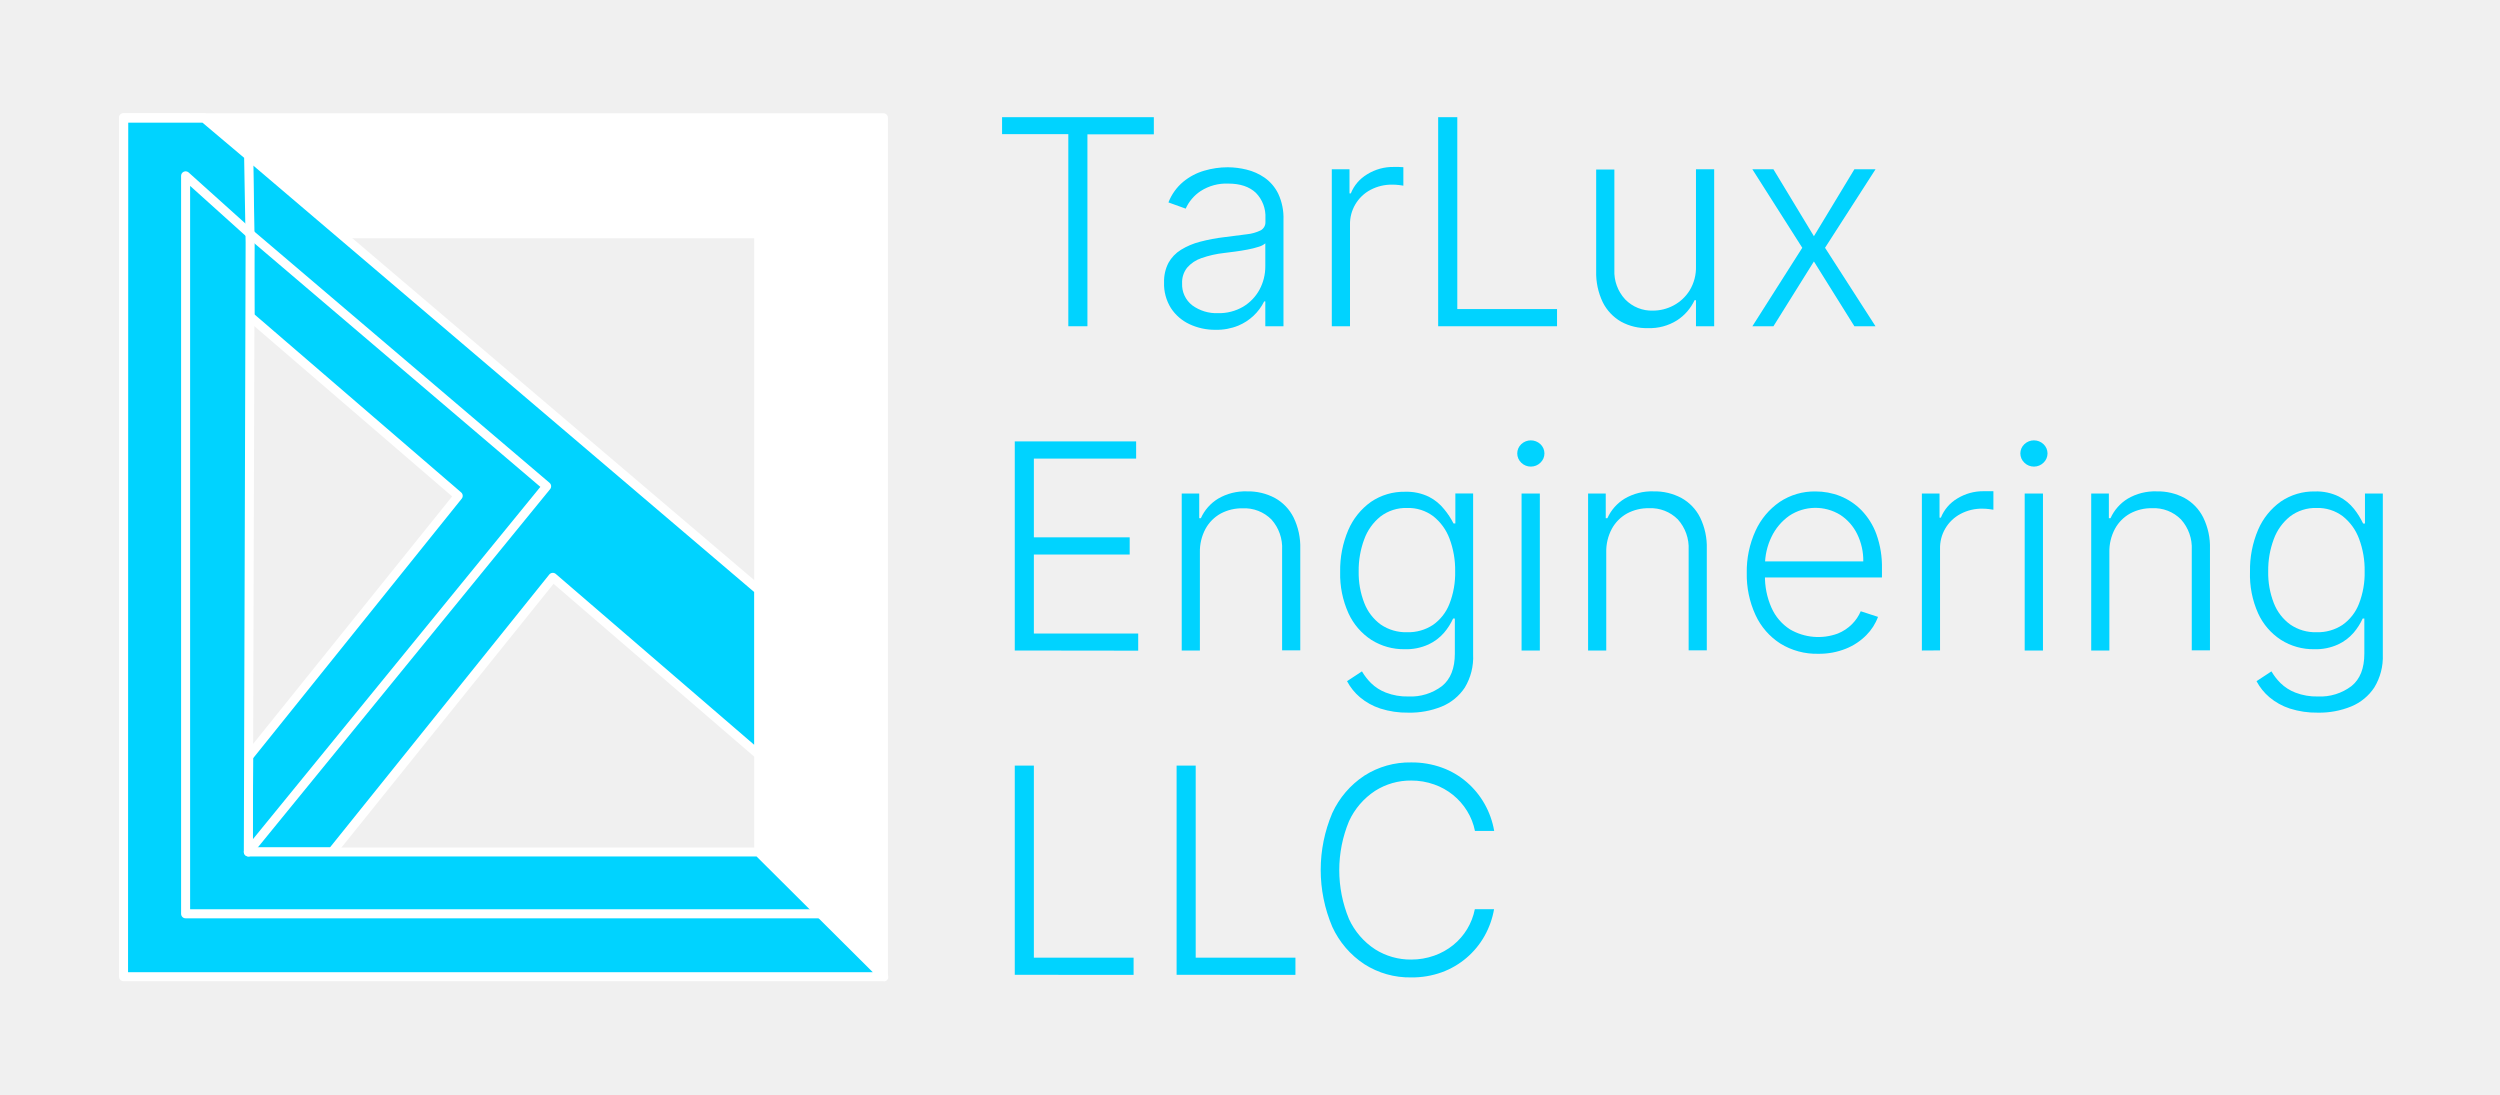
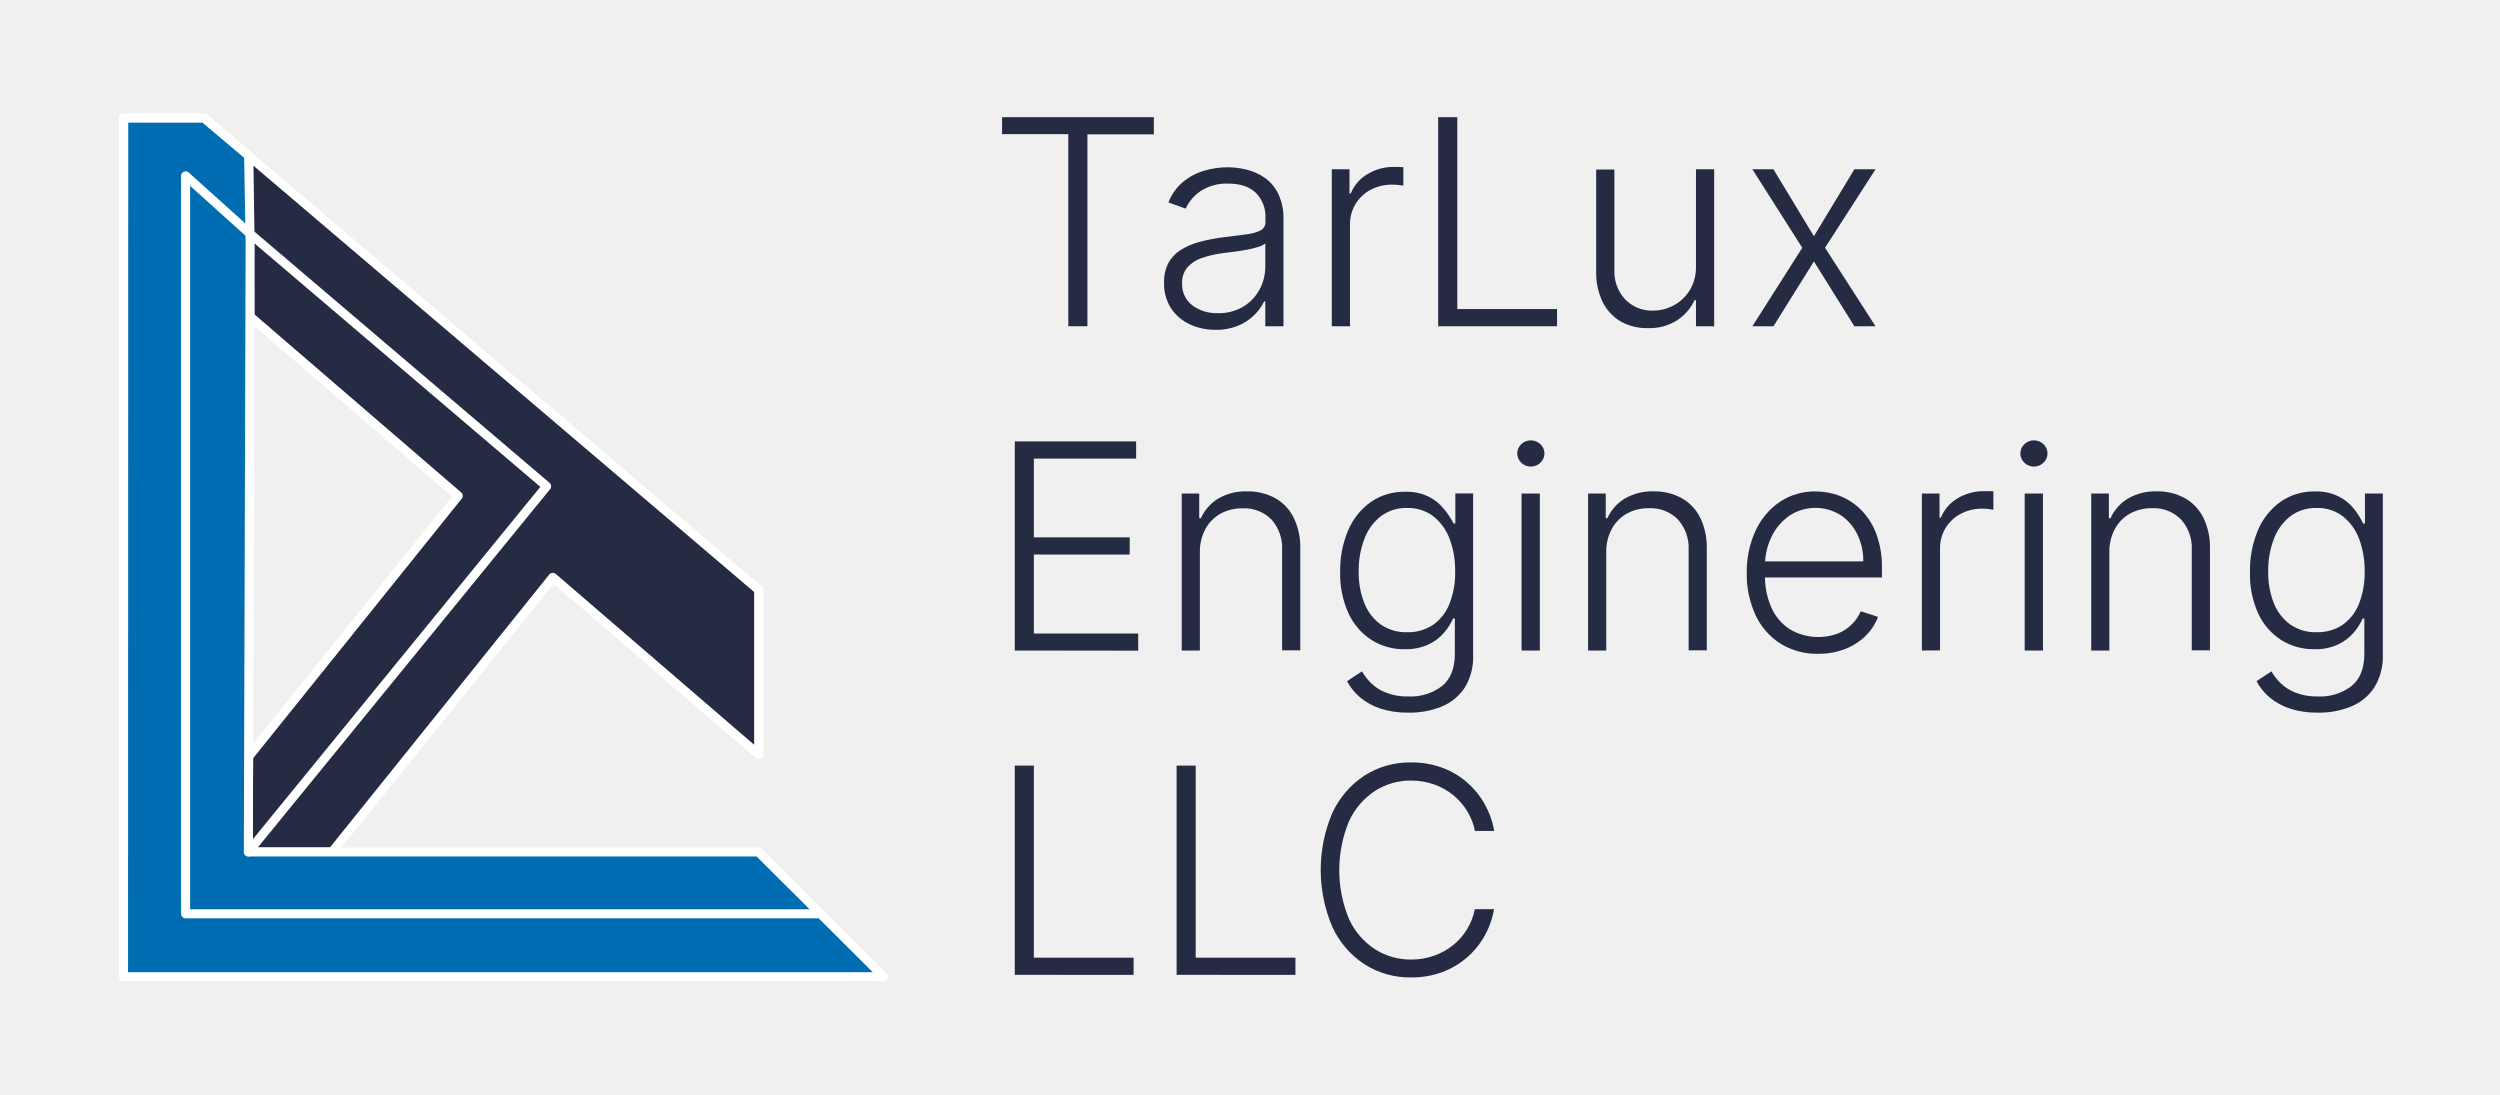
<svg xmlns="http://www.w3.org/2000/svg" id="Шар_1" data-name="Шар 1" viewBox="0 0 640 280.23">
  <defs>
    <style>
      .cls-1 {
        fill: none;
      }

      .cls-2 {
-         fill: #00d3ff;
+         fill: #252b42;
      }

+       
      .cls-3 {
-         fill: #ffffff;
+         fill: #e6e6e6;
      }
-       

      .cls-4 {
        fill: #fff;
      }

      .cls-5 {
-         fill: #00d3ff;
+         fill: #006db2;
      }
    </style>
  </defs>
  <g>
    <rect class="cls-1" width="640" height="280.23" />
    <g>
      <g>
        <path class="cls-2" d="M256.53,34.34V30h38.85v4.39h-17V83.52h-4.89V34.34Z" />
        <path class="cls-2" d="M311.18,84.43A15.34,15.34,0,0,1,304.53,83a11.45,11.45,0,0,1-4.78-4.14A11.65,11.65,0,0,1,298,72.3a10.31,10.31,0,0,1,1.12-5,9.18,9.18,0,0,1,3.19-3.34,17.61,17.61,0,0,1,4.89-2.07,45.16,45.16,0,0,1,6.23-1.18q3.38-.42,5.72-.73a10.56,10.56,0,0,0,3.57-1,2.34,2.34,0,0,0,1.23-2.2v-.94a8.61,8.61,0,0,0-2.45-6.48Q319,47,314.45,47a12.11,12.11,0,0,0-7.08,1.91,10.62,10.62,0,0,0-3.83,4.5l-4.42-1.59a13,13,0,0,1,3.77-5.27,15,15,0,0,1,5.38-2.85,21.19,21.19,0,0,1,6.05-.88,20.6,20.6,0,0,1,4.8.6,13.94,13.94,0,0,1,4.64,2.08,10.86,10.86,0,0,1,3.48,4.11,14.63,14.63,0,0,1,1.33,6.65V83.52h-4.65V77.16h-.29a12.94,12.94,0,0,1-6.62,6.2A14.55,14.55,0,0,1,311.18,84.43Zm.62-4.26a12.17,12.17,0,0,0,6.44-1.65,11.46,11.46,0,0,0,4.2-4.38,12.52,12.52,0,0,0,1.48-6V62.3a4.64,4.64,0,0,1-1.74.89,23.8,23.8,0,0,1-2.8.7q-1.59.3-3.15.51l-2.83.36a26.36,26.36,0,0,0-5.81,1.31,8.36,8.36,0,0,0-3.68,2.45,6,6,0,0,0-1.29,4,6.73,6.73,0,0,0,2.62,5.66A10.5,10.5,0,0,0,311.8,80.17Z" />
        <path class="cls-2" d="M340.94,83.52V43.34h4.53v6.17h.34a10,10,0,0,1,4.2-4.9,12.53,12.53,0,0,1,6.79-1.87l1.28,0,1.18.06v4.73l-1.1-.16a13,13,0,0,0-1.7-.1,11.57,11.57,0,0,0-5.59,1.32,9.88,9.88,0,0,0-5.27,9V83.52Z" />
        <path class="cls-2" d="M368.17,83.52V30h4.9V79.12H398.6v4.4Z" />
        <path class="cls-2" d="M434.17,68.16V43.34h4.66V83.52h-4.66V76.85h-.36A12.39,12.39,0,0,1,429.33,82,13.1,13.1,0,0,1,421.85,84,13.59,13.59,0,0,1,415,82.35a11.8,11.8,0,0,1-4.68-4.95,17.31,17.31,0,0,1-1.7-8v-26h4.66V69.08a10.41,10.41,0,0,0,2.77,7.57,9.48,9.48,0,0,0,7.12,2.87,11.23,11.23,0,0,0,5.23-1.31,10.81,10.81,0,0,0,4.13-3.83A11.31,11.31,0,0,0,434.17,68.16Z" />
        <path class="cls-2" d="M454,43.34l10.36,17.13,10.36-17.13h5.41L467.21,63.43l12.92,20.09h-5.41L464.36,66.93,454,83.52h-5.39l12.77-20.09L448.61,43.34Z" />
        <path class="cls-2" d="M259.78,166.53V113h31.07v4.4H264.67v20.16H289.2v4.4H264.67v20.22h26.71v4.39Z" />
        <path class="cls-2" d="M307.17,141.42v25.11h-4.65V126.35H307v6.31h.42a11.29,11.29,0,0,1,4.41-5,13.74,13.74,0,0,1,7.42-1.87,14.47,14.47,0,0,1,7.12,1.69,11.65,11.65,0,0,1,4.79,5,17.15,17.15,0,0,1,1.71,8v26h-4.65V140.79A10.84,10.84,0,0,0,325.5,133a9.75,9.75,0,0,0-7.39-2.87,11.52,11.52,0,0,0-5.63,1.35,9.89,9.89,0,0,0-3.88,3.92A12.19,12.19,0,0,0,307.17,141.42Z" />
        <path class="cls-2" d="M360.54,182.44a22.38,22.38,0,0,1-7.2-1.06,15.71,15.71,0,0,1-5.2-2.89,13.92,13.92,0,0,1-3.3-4.11l3.82-2.51a14.61,14.61,0,0,0,2.32,3,11.16,11.16,0,0,0,3.79,2.43,15,15,0,0,0,5.77,1,13.25,13.25,0,0,0,8.62-2.67c2.18-1.77,3.28-4.54,3.28-8.29v-9H372a15.61,15.61,0,0,1-2.33,3.65,11.89,11.89,0,0,1-4,3,13.69,13.69,0,0,1-6.06,1.21,15.53,15.53,0,0,1-8.54-2.39,16.1,16.1,0,0,1-5.86-6.81,24.23,24.23,0,0,1-2.13-10.58,26.1,26.1,0,0,1,2.08-10.73,17.13,17.13,0,0,1,5.82-7.22,15,15,0,0,1,8.71-2.58,13,13,0,0,1,6.12,1.29,11.8,11.8,0,0,1,3.91,3.2A19.56,19.56,0,0,1,372.1,134h.47v-7.67h4.55v41.23A15,15,0,0,1,375,176a13,13,0,0,1-5.91,4.87A21.58,21.58,0,0,1,360.54,182.44Zm-.32-20.59a11.46,11.46,0,0,0,6.62-1.87,11.79,11.79,0,0,0,4.21-5.37,21.53,21.53,0,0,0,1.47-8.35,22.68,22.68,0,0,0-1.44-8.36,13.16,13.16,0,0,0-4.17-5.75,10.61,10.61,0,0,0-6.69-2.11,10.75,10.75,0,0,0-6.8,2.17,13.27,13.27,0,0,0-4.18,5.85,22.72,22.72,0,0,0-1.42,8.2,21.28,21.28,0,0,0,1.44,8.12,12.31,12.31,0,0,0,4.21,5.5A11.38,11.38,0,0,0,360.22,161.85Z" />
        <path class="cls-2" d="M391.9,119.45a3.44,3.44,0,0,1-2.46-1,3.25,3.25,0,0,1,0-4.74,3.57,3.57,0,0,1,4.91,0,3.25,3.25,0,0,1,0,4.74A3.46,3.46,0,0,1,391.9,119.45Zm-2.38,47.08V126.35h4.68v40.18Z" />
        <path class="cls-2" d="M411.2,141.42v25.11h-4.65V126.35h4.52v6.31h.42a11.29,11.29,0,0,1,4.41-5,13.74,13.74,0,0,1,7.42-1.87,14.5,14.5,0,0,1,7.12,1.69,11.65,11.65,0,0,1,4.79,5,17.15,17.15,0,0,1,1.71,8v26h-4.65V140.79a10.84,10.84,0,0,0-2.76-7.82,9.76,9.76,0,0,0-7.39-2.87,11.45,11.45,0,0,0-5.62,1.35,9.91,9.91,0,0,0-3.89,3.92A12.19,12.19,0,0,0,411.2,141.42Z" />
        <path class="cls-2" d="M465.48,167.37a17.68,17.68,0,0,1-9.73-2.63,17.26,17.26,0,0,1-6.34-7.3,24.63,24.63,0,0,1-2.24-10.76,24.93,24.93,0,0,1,2.24-10.79,18,18,0,0,1,6.2-7.4,16,16,0,0,1,9.17-2.68,17.14,17.14,0,0,1,6.3,1.18,15.9,15.9,0,0,1,5.46,3.64,17.44,17.44,0,0,1,3.83,6.15,24.55,24.55,0,0,1,1.41,8.75v2.3H450.39v-4.11H477a15.3,15.3,0,0,0-1.56-7,12.29,12.29,0,0,0-4.31-4.9,12.12,12.12,0,0,0-13.1.23,14,14,0,0,0-4.53,5.39,16.75,16.75,0,0,0-1.67,7.33v2.45a19.58,19.58,0,0,0,1.67,8.36,12.7,12.7,0,0,0,4.72,5.53,14.39,14.39,0,0,0,12.25,1.08,10.84,10.84,0,0,0,3.64-2.4,10.6,10.6,0,0,0,2.24-3.31l4.42,1.44a13,13,0,0,1-3,4.69,15.44,15.44,0,0,1-5.18,3.44A18.4,18.4,0,0,1,465.48,167.37Z" />
        <path class="cls-2" d="M492,166.53V126.35h4.52v6.18h.34a10.07,10.07,0,0,1,4.2-4.91,12.62,12.62,0,0,1,6.79-1.87l1.28,0,1.18,0v4.74l-1.1-.16a12.89,12.89,0,0,0-1.7-.11,11.49,11.49,0,0,0-5.59,1.33,9.85,9.85,0,0,0-5.27,9v25.95Z" />
        <path class="cls-2" d="M520.7,119.45a3.44,3.44,0,0,1-2.46-1,3.24,3.24,0,0,1,0-4.74,3.55,3.55,0,0,1,4.9,0,3.25,3.25,0,0,1,0,4.74A3.46,3.46,0,0,1,520.7,119.45Zm-2.38,47.08V126.35H523v40.18Z" />
        <path class="cls-2" d="M540,141.42v25.11h-4.65V126.35h4.52v6.31h.42a11.35,11.35,0,0,1,4.41-5,13.74,13.74,0,0,1,7.42-1.87,14.47,14.47,0,0,1,7.12,1.69,11.6,11.6,0,0,1,4.79,5,17,17,0,0,1,1.72,8v26h-4.66V140.79a10.84,10.84,0,0,0-2.76-7.82,9.75,9.75,0,0,0-7.39-2.87,11.45,11.45,0,0,0-5.62,1.35,9.91,9.91,0,0,0-3.89,3.92A12.19,12.19,0,0,0,540,141.42Z" />
        <path class="cls-2" d="M593.37,182.44a22.38,22.38,0,0,1-7.2-1.06,15.71,15.71,0,0,1-5.2-2.89,13.92,13.92,0,0,1-3.3-4.11l3.82-2.51a14.61,14.61,0,0,0,2.32,3,11.26,11.26,0,0,0,3.79,2.43,15,15,0,0,0,5.77,1,13.23,13.23,0,0,0,8.62-2.67c2.19-1.77,3.28-4.54,3.28-8.29v-9h-.42a15.61,15.61,0,0,1-2.33,3.65,11.89,11.89,0,0,1-4,3,13.69,13.69,0,0,1-6.06,1.21,15.48,15.48,0,0,1-8.53-2.39,16,16,0,0,1-5.86-6.81A24.09,24.09,0,0,1,576,146.34a26.1,26.1,0,0,1,2.08-10.73,17.13,17.13,0,0,1,5.82-7.22,15,15,0,0,1,8.71-2.58,13,13,0,0,1,6.12,1.29,11.94,11.94,0,0,1,3.92,3.2,20,20,0,0,1,2.31,3.72h.47v-7.67H610v41.23a15,15,0,0,1-2.17,8.4,13,13,0,0,1-5.91,4.87A21.54,21.54,0,0,1,593.37,182.44Zm-.32-20.59a11.44,11.44,0,0,0,6.62-1.87,11.79,11.79,0,0,0,4.21-5.37,21.53,21.53,0,0,0,1.47-8.35,22.68,22.68,0,0,0-1.44-8.36,13.16,13.16,0,0,0-4.17-5.75,10.59,10.59,0,0,0-6.69-2.11,10.75,10.75,0,0,0-6.8,2.17,13.27,13.27,0,0,0-4.18,5.85,22.72,22.72,0,0,0-1.41,8.2,21.29,21.29,0,0,0,1.43,8.12,12.26,12.26,0,0,0,4.22,5.5A11.33,11.33,0,0,0,593.05,161.85Z" />
        <path class="cls-2" d="M259.78,249.55V196h4.89v49.17H290.2v4.4Z" />
        <path class="cls-2" d="M301.21,249.55V196h4.89v49.17h25.53v4.4Z" />
        <path class="cls-2" d="M382.51,212.72h-4.92a15.45,15.45,0,0,0-2-5.09,16.09,16.09,0,0,0-8.44-6.81,17.27,17.27,0,0,0-5.88-1,16.93,16.93,0,0,0-9.25,2.64,18.54,18.54,0,0,0-6.67,7.76,32.68,32.68,0,0,0,0,25.07,18.45,18.45,0,0,0,6.67,7.73,17,17,0,0,0,9.25,2.63,17.52,17.52,0,0,0,5.88-1,16.41,16.41,0,0,0,4.87-2.71,15.69,15.69,0,0,0,5.54-9.19h4.92a21.45,21.45,0,0,1-2.44,6.86,20.69,20.69,0,0,1-10.9,9.28,22.38,22.38,0,0,1-7.87,1.33,21.52,21.52,0,0,1-12-3.39,22.8,22.8,0,0,1-8.2-9.56,37.22,37.22,0,0,1,0-29.14,22.92,22.92,0,0,1,8.2-9.56,21.52,21.52,0,0,1,12-3.39,22.6,22.6,0,0,1,7.87,1.33,20.17,20.17,0,0,1,6.34,3.71,21.06,21.06,0,0,1,4.56,5.56A21.3,21.3,0,0,1,382.51,212.72Z" />
      </g>
      <g>
        <g>
          <g>
-             <polygon class="cls-3" points="194.21 59.88 194.21 218.09 194.14 218.09 226.16 249.97 226.16 30.19 31.63 30.19 64.03 59.88 194.21 59.88" />
-             <path class="cls-4" d="M226.16,251.12a1.16,1.16,0,0,1-.82-.33l-32-31.88a1.16,1.16,0,0,1-.27-1.21V61H64a1.16,1.16,0,0,1-.78-.3L30.85,31a1.15,1.15,0,0,1,.78-2H226.16a1.15,1.15,0,0,1,1.15,1.15V250a1.16,1.16,0,0,1-.71,1.07A1.36,1.36,0,0,1,226.16,251.12Zm-30.8-33.44L225,247.19V31.35H34.6L64.48,58.72H194.21a1.15,1.15,0,0,1,1.15,1.16Z" />
-           </g>
-           <g>
            <polygon class="cls-2" points="63.65 39.85 63.98 81 117.3 126.93 63.65 193.7 63.57 218.09 85.03 218.09 141.52 147.8 194.21 193.18 194.21 151.02 63.65 39.85" />
            <path class="cls-4" d="M85,219.25H63.57a1.16,1.16,0,0,1-1.15-1.16l.07-24.39a1.12,1.12,0,0,1,.26-.72l53-65.9L63.23,81.88a1.18,1.18,0,0,1-.41-.87l-.33-41.15a1.16,1.16,0,0,1,.67-1,1.13,1.13,0,0,1,1.23.17L195,150.14a1.14,1.14,0,0,1,.4.88v42.16a1.15,1.15,0,0,1-1.9.88l-51.79-44.61L85.93,218.81A1.14,1.14,0,0,1,85,219.25Zm-20.3-2.31H84.47l56.15-69.87a1.17,1.17,0,0,1,1.65-.15l50.79,43.74V151.55L64.82,42.37l.31,38.1,52.93,45.59a1.16,1.16,0,0,1,.14,1.6L64.8,194.11Z" />
          </g>
          <g>
            <polygon class="cls-5" points="226.16 249.97 226.16 249.97 194.14 218.09 63.57 218.09 64.03 62.14 63.65 39.85 52.25 30.19 31.63 30.19 31.63 250.04 226.16 250.04 226.22 250.04 226.16 249.97" />
            <path class="cls-4" d="M226.22,251.19H31.63A1.16,1.16,0,0,1,30.47,250V30.19A1.15,1.15,0,0,1,31.63,29H52.25a1.15,1.15,0,0,1,.75.27L64.39,39a1.16,1.16,0,0,1,.41.87l.39,22.28-.46,154.82H194.14a1.18,1.18,0,0,1,.82.33l32,31.88h0l.07.07a1.15,1.15,0,0,1-.82,2ZM32.78,248.88H223.43l-29.76-29.63H63.57a1.16,1.16,0,0,1-1.15-1.16l.46-156L62.5,40.4l-10.67-9h-19Z" />
          </g>
        </g>
        <path class="cls-4" d="M210.06,235.09H47.52a1.15,1.15,0,0,1-1.16-1.15V45a1.16,1.16,0,0,1,1.93-.85L64.81,59a1.16,1.16,0,0,1-1.55,1.72L48.67,47.59V232.78H210.06a1.16,1.16,0,0,1,0,2.31Z" />
        <path class="cls-4" d="M63.57,219.25a1.16,1.16,0,0,1-.89-1.89l75.65-92.72-75-63.88a1.15,1.15,0,0,1-.13-1.63A1.14,1.14,0,0,1,64.78,59l75.91,64.61a1.16,1.16,0,0,1,.14,1.61l-76.36,93.6A1.16,1.16,0,0,1,63.57,219.25Z" />
      </g>
    </g>
  </g>
</svg>
